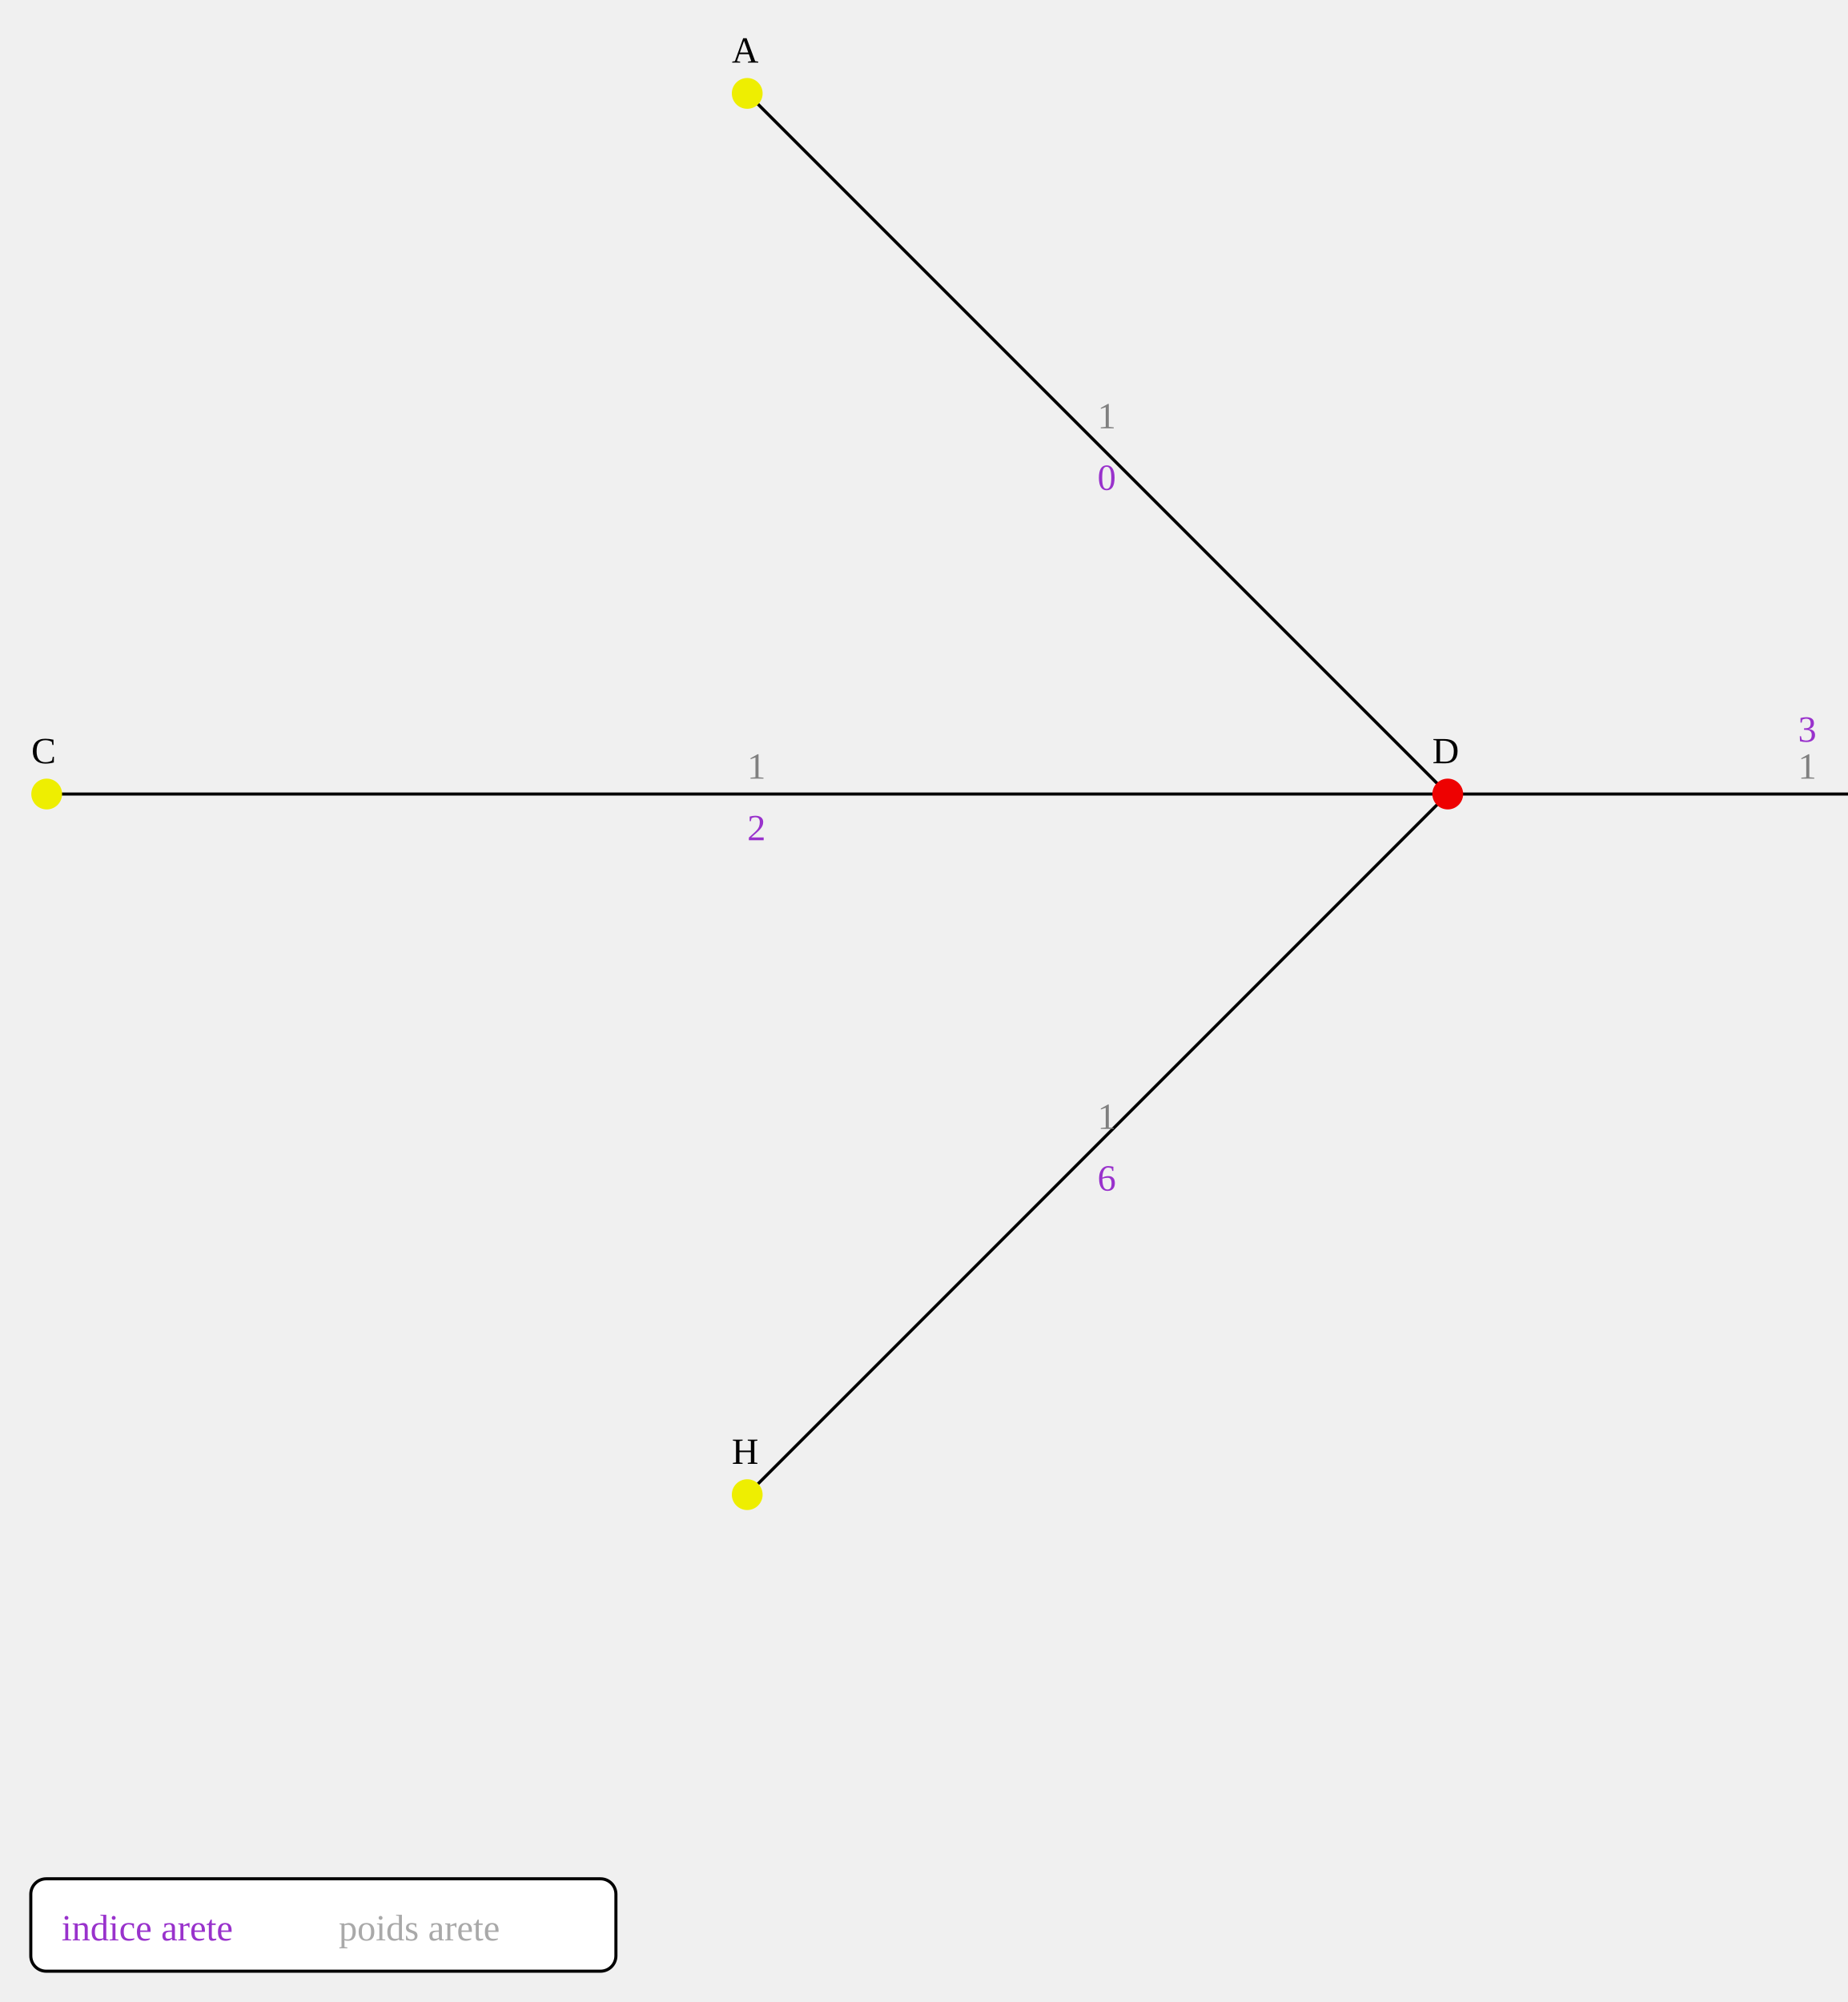
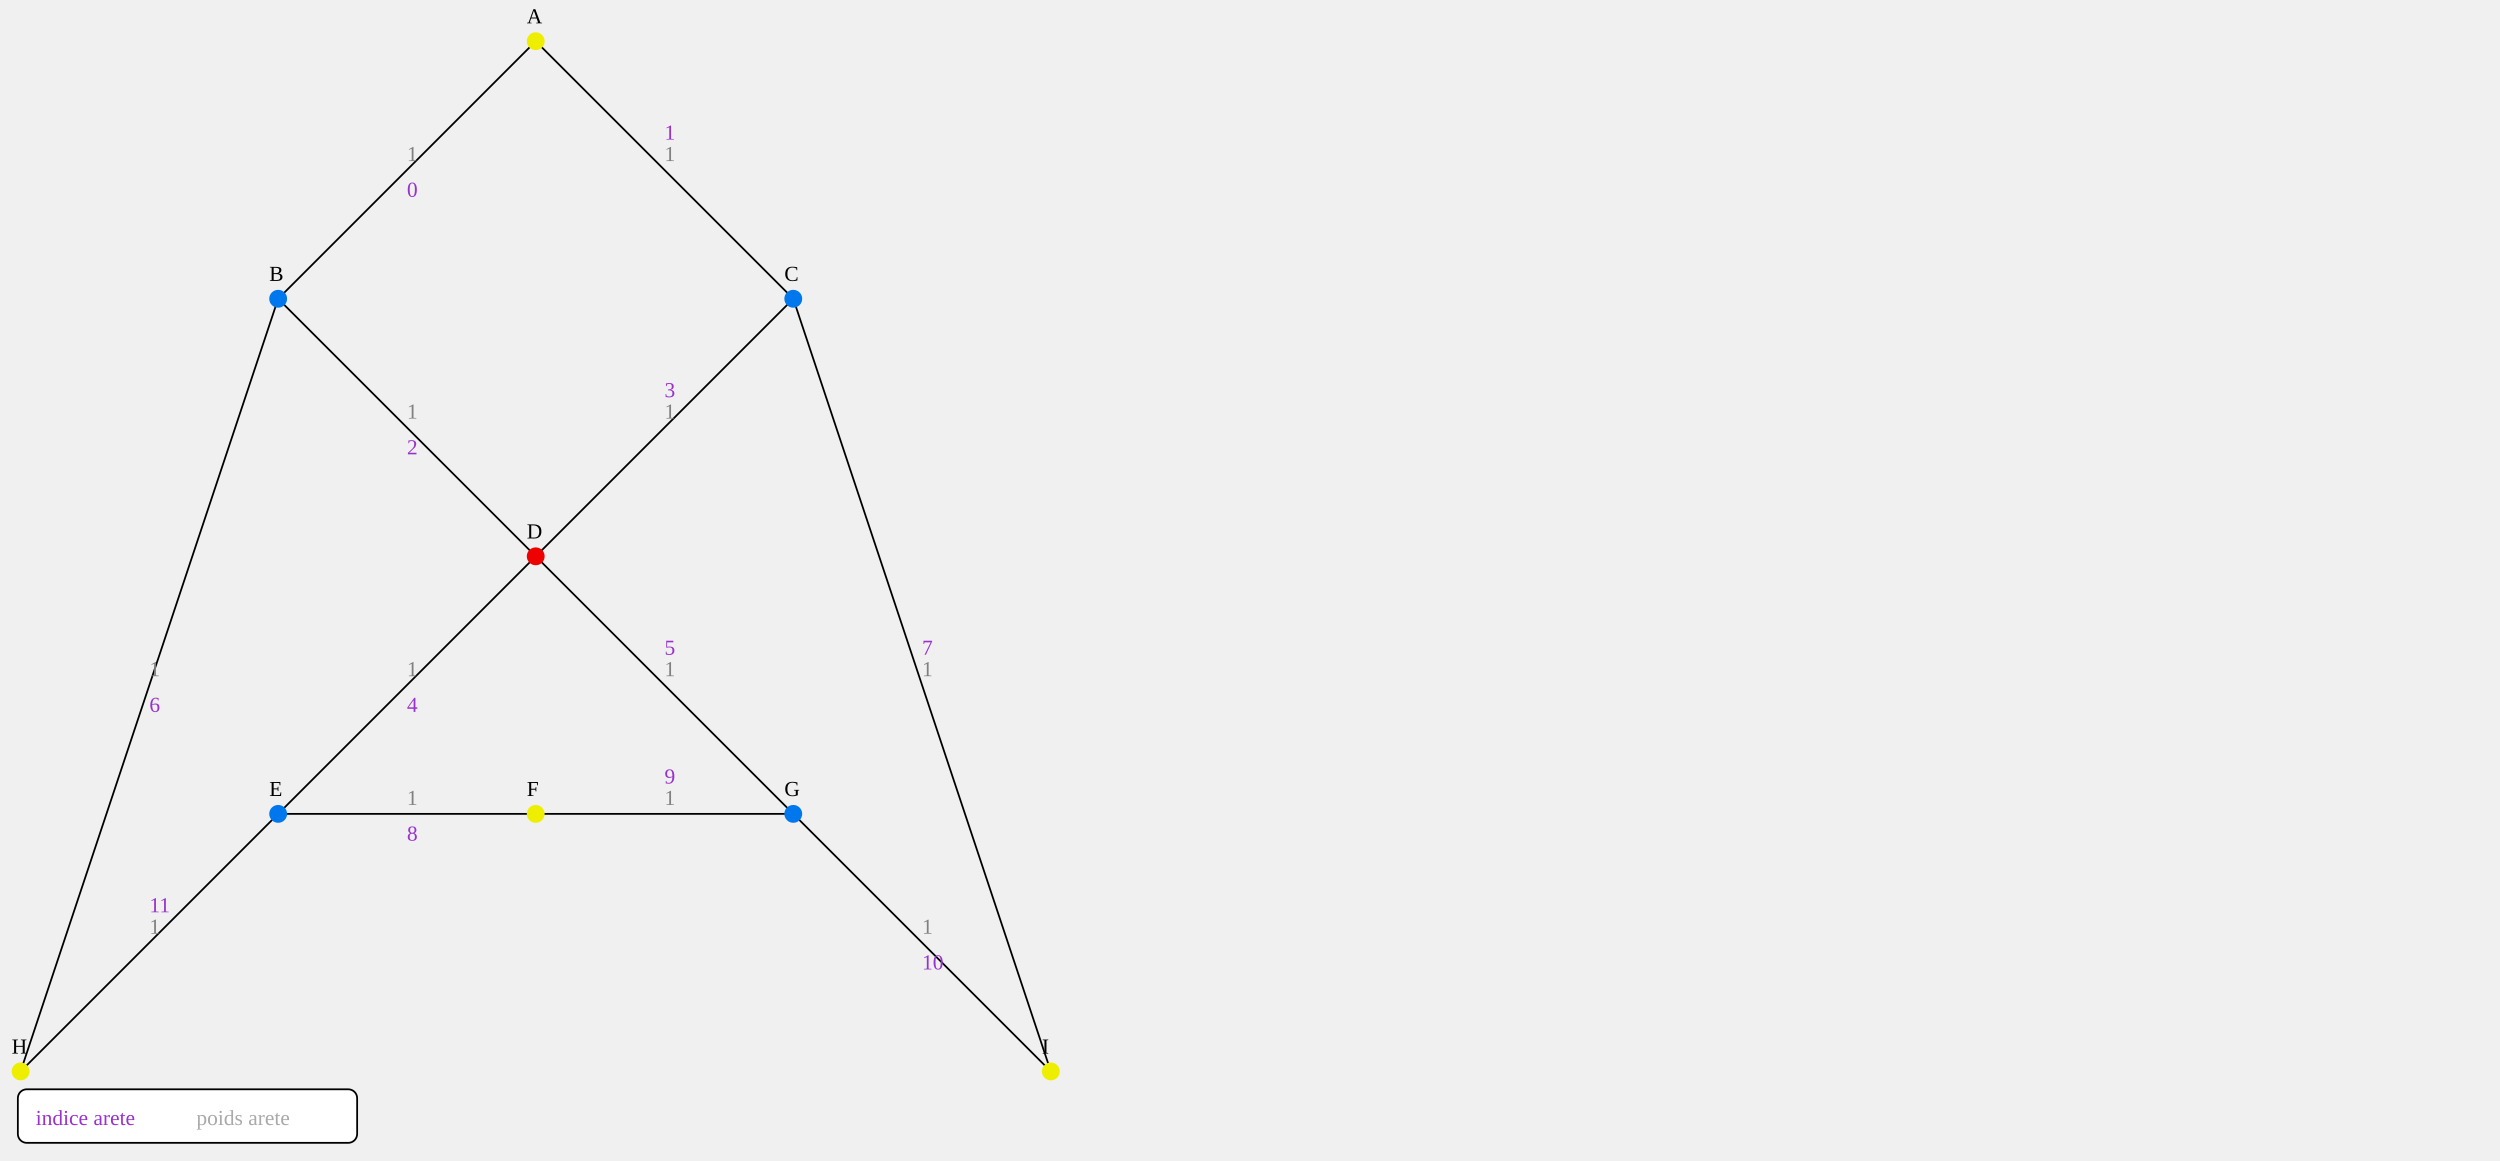
- <svg xmlns="http://www.w3.org/2000/svg" version="1.1" width="600" height="650">
-   <line x1="242.637" y1="30.33" x2="470.11" y2="257.802" stroke="black" />
-   <text x="356.374" y="159.066" fill="darkorchid">0</text>
-   <text x="356.374" y="139.066" fill="grey">1</text>
-   <line x1="1152.53" y1="30.33" x2="925.055" y2="257.802" stroke="black" />
-   <text x="1038.79" y="127.066" fill="darkorchid">1</text>
-   <text x="1038.79" y="139.066" fill="grey">1</text>
-   <line x1="15.165" y1="257.802" x2="470.11" y2="257.802" stroke="black" />
-   <text x="242.637" y="272.802" fill="darkorchid">2</text>
-   <text x="242.637" y="252.802" fill="grey">1</text>
-   <line x1="470.11" y1="257.802" x2="697.582" y2="257.802" stroke="black" />
-   <text x="583.846" y="240.802" fill="darkorchid">3</text>
-   <text x="583.846" y="252.802" fill="grey">1</text>
-   <line x1="697.582" y1="257.802" x2="925.055" y2="257.802" stroke="black" />
-   <text x="811.319" y="272.802" fill="darkorchid">4</text>
-   <text x="811.319" y="252.802" fill="grey">1</text>
-   <line x1="925.055" y1="257.802" x2="1380" y2="257.802" stroke="black" />
-   <text x="1152.53" y="240.802" fill="darkorchid">5</text>
-   <text x="1152.53" y="252.802" fill="grey">1</text>
-   <line x1="242.637" y1="485.275" x2="470.11" y2="257.802" stroke="black" />
-   <text x="356.374" y="386.538" fill="darkorchid">6</text>
-   <text x="356.374" y="366.538" fill="grey">1</text>
-   <line x1="1152.53" y1="485.275" x2="925.055" y2="257.802" stroke="black" />
-   <text x="1038.79" y="354.538" fill="darkorchid">7</text>
-   <text x="1038.79" y="366.538" fill="grey">1</text>
-   <circle cx="242.637" cy="30.33" r="5" fill="rgb(238,238,1)" />
-   <text x="237.637" y="20.33" fill="black">A</text>
-   <circle cx="1152.53" cy="30.33" r="5" fill="rgb(238,238,1)" />
-   <text x="1147.53" y="20.33" fill="black">B</text>
-   <circle cx="15.165" cy="257.802" r="5" fill="rgb(238,238,1)" />
-   <text x="10.165" y="247.802" fill="black">C</text>
-   <circle cx="470.11" cy="257.802" r="5" fill="rgb(238,1,1)" />
-   <text x="465.11" y="247.802" fill="black">D</text>
-   <circle cx="697.582" cy="257.802" r="5" fill="rgb(1,238,159)" />
-   <text x="692.582" y="247.802" fill="black">E</text>
-   <circle cx="925.055" cy="257.802" r="5" fill="rgb(238,1,1)" />
-   <text x="920.055" y="247.802" fill="black">F</text>
-   <circle cx="1380" cy="257.802" r="5" fill="rgb(238,238,1)" />
-   <text x="1375" y="247.802" fill="black">G</text>
-   <circle cx="242.637" cy="485.275" r="5" fill="rgb(238,238,1)" />
-   <text x="237.637" y="475.275" fill="black">H</text>
-   <circle cx="1152.53" cy="485.275" r="5" fill="rgb(238,238,1)" />
-   <text x="1147.53" y="475.275" fill="black">I</text>
+ <svg xmlns="http://www.w3.org/2000/svg" version="1.1" width="1400" height="650">
+   <line x1="300" y1="23.077" x2="155.769" y2="167.308" stroke="black" />
+   <text x="227.885" y="110.192" fill="darkorchid">0</text>
+   <text x="227.885" y="90.192" fill="grey">1</text>
+   <line x1="300" y1="23.077" x2="444.231" y2="167.308" stroke="black" />
+   <text x="372.115" y="78.192" fill="darkorchid">1</text>
+   <text x="372.115" y="90.192" fill="grey">1</text>
+   <line x1="155.769" y1="167.308" x2="300" y2="311.538" stroke="black" />
+   <text x="227.885" y="254.423" fill="darkorchid">2</text>
+   <text x="227.885" y="234.423" fill="grey">1</text>
+   <line x1="444.231" y1="167.308" x2="300" y2="311.538" stroke="black" />
+   <text x="372.115" y="222.423" fill="darkorchid">3</text>
+   <text x="372.115" y="234.423" fill="grey">1</text>
+   <line x1="300" y1="311.538" x2="155.769" y2="455.769" stroke="black" />
+   <text x="227.885" y="398.654" fill="darkorchid">4</text>
+   <text x="227.885" y="378.654" fill="grey">1</text>
+   <line x1="300" y1="311.538" x2="444.231" y2="455.769" stroke="black" />
+   <text x="372.115" y="366.654" fill="darkorchid">5</text>
+   <text x="372.115" y="378.654" fill="grey">1</text>
+   <line x1="155.769" y1="167.308" x2="11.539" y2="600" stroke="black" />
+   <text x="83.654" y="398.654" fill="darkorchid">6</text>
+   <text x="83.654" y="378.654" fill="grey">1</text>
+   <line x1="444.231" y1="167.308" x2="588.462" y2="600" stroke="black" />
+   <text x="516.346" y="366.654" fill="darkorchid">7</text>
+   <text x="516.346" y="378.654" fill="grey">1</text>
+   <line x1="155.769" y1="455.769" x2="300" y2="455.769" stroke="black" />
+   <text x="227.885" y="470.769" fill="darkorchid">8</text>
+   <text x="227.885" y="450.769" fill="grey">1</text>
+   <line x1="300" y1="455.769" x2="444.231" y2="455.769" stroke="black" />
+   <text x="372.115" y="438.769" fill="darkorchid">9</text>
+   <text x="372.115" y="450.769" fill="grey">1</text>
+   <line x1="444.231" y1="455.769" x2="588.462" y2="600" stroke="black" />
+   <text x="516.346" y="542.885" fill="darkorchid">10</text>
+   <text x="516.346" y="522.885" fill="grey">1</text>
+   <line x1="155.769" y1="455.769" x2="11.539" y2="600" stroke="black" />
+   <text x="83.654" y="510.885" fill="darkorchid">11</text>
+   <text x="83.654" y="522.885" fill="grey">1</text>
+   <circle cx="300" cy="23.077" r="5" fill="rgb(238,238,1)" />
+   <text x="295" y="13.077" fill="black">A</text>
+   <circle cx="155.769" cy="167.308" r="5" fill="rgb(1,119,238)" />
+   <text x="150.769" y="157.308" fill="black">B</text>
+   <circle cx="444.231" cy="167.308" r="5" fill="rgb(1,119,238)" />
+   <text x="439.231" y="157.308" fill="black">C</text>
+   <circle cx="300" cy="311.538" r="5" fill="rgb(238,1,1)" />
+   <text x="295" y="301.538" fill="black">D</text>
+   <circle cx="155.769" cy="455.769" r="5" fill="rgb(1,119,238)" />
+   <text x="150.769" y="445.769" fill="black">E</text>
+   <circle cx="300" cy="455.769" r="5" fill="rgb(238,238,1)" />
+   <text x="295" y="445.769" fill="black">F</text>
+   <circle cx="444.231" cy="455.769" r="5" fill="rgb(1,119,238)" />
+   <text x="439.231" y="445.769" fill="black">G</text>
+   <circle cx="11.539" cy="600" r="5" fill="rgb(238,238,1)" />
+   <text x="6.538" y="590" fill="black">H</text>
+   <circle cx="588.462" cy="600" r="5" fill="rgb(238,238,1)" />
+   <text x="583.462" y="590" fill="black">I</text>
  <rect x="10" y="610" width="190" height="30" rx="5" ry="5" fill="white" stroke="black" stroke-width="1px" />
  <text x="20" y="630" fill="darkorchid">indice arete</text>
  <text x="110" y="630" fill="darkgrey">poids arete</text>
</svg>
